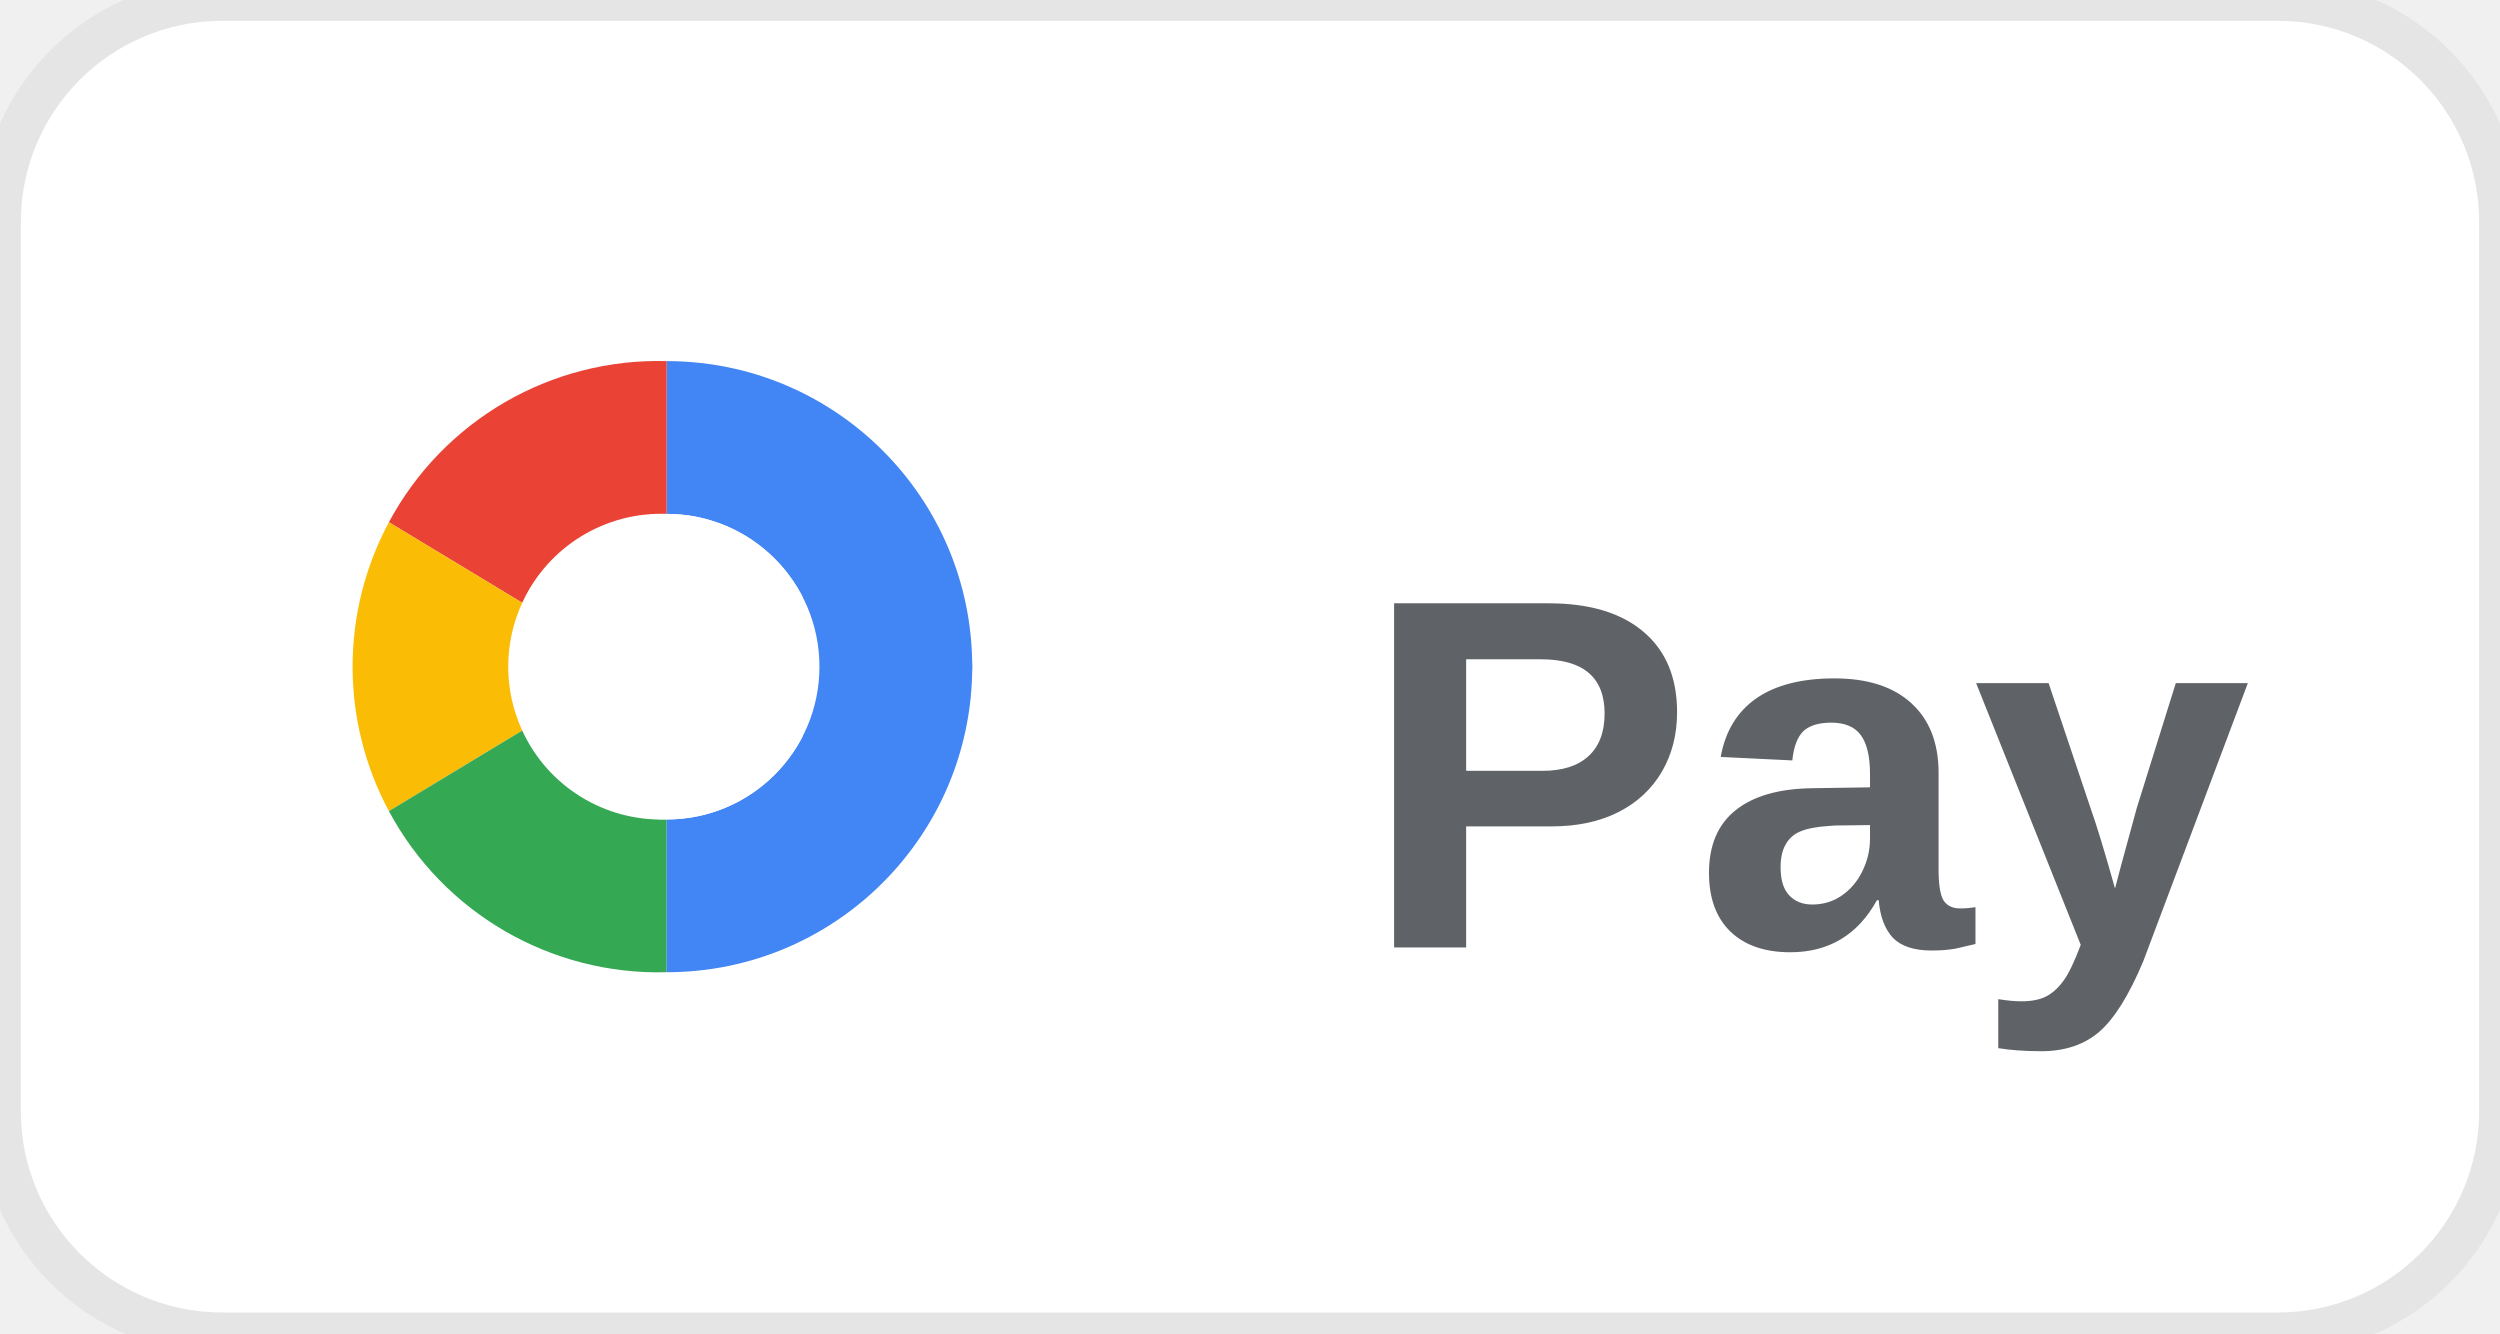
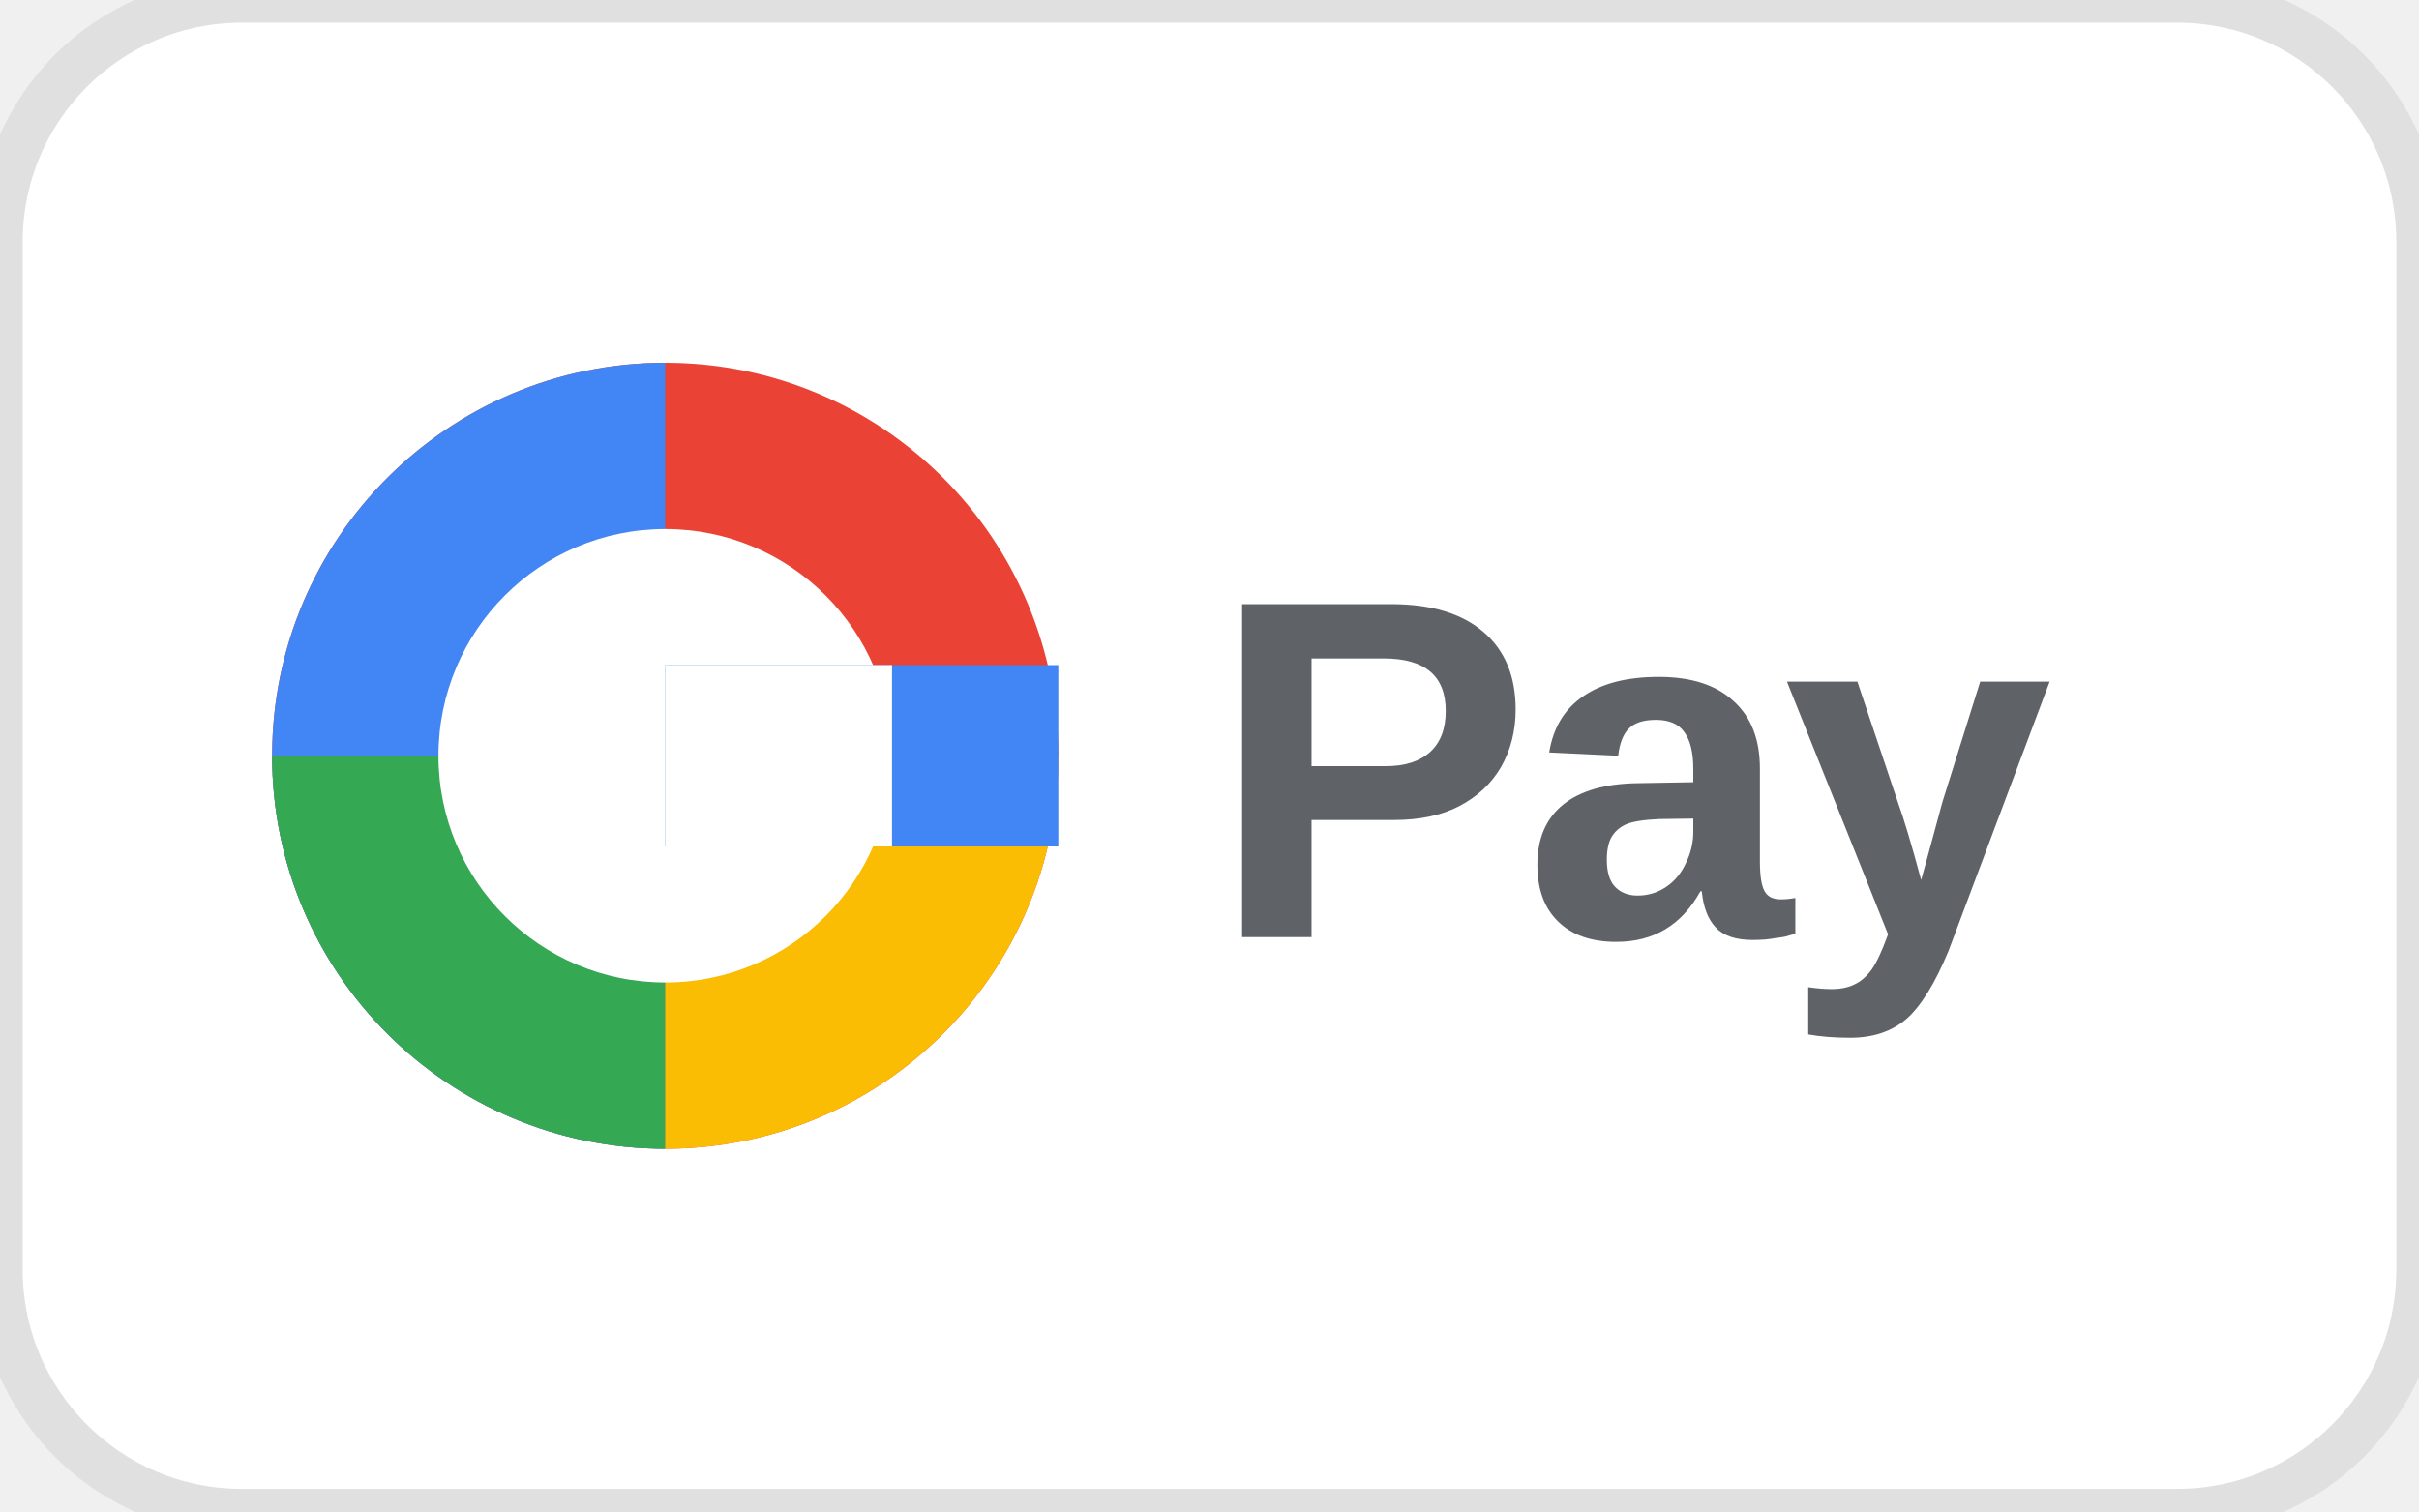
- <svg xmlns="http://www.w3.org/2000/svg" viewBox="0 0 90 48">
-   <rect width="90" height="48" rx="8" fill="#fff" />
-   <rect width="90" height="48" rx="8" fill="none" stroke="#e5e5e5" stroke-width="1.5" />
-   <path d="M24,13 A11,11 0 0,1 35,24 L29.5,24 A5.5,5.5 0 0,0 24,18.5 Z" fill="#4285F4" />
-   <path d="M24,13 A11,11 0 0,0 14,18.8 L18.8,21.7 A5.5,5.5 0 0,1 24,18.5 Z" fill="#EA4335" />
-   <path d="M14,18.8 A11,11 0 0,0 14,29.2 L18.8,26.3 A5.5,5.5 0 0,1 18.8,21.7 Z" fill="#FBBC05" />
-   <path d="M14,29.2 A11,11 0 0,0 24,35 L24,29.5 A5.5,5.5 0 0,1 18.8,26.3 Z" fill="#34A853" />
-   <path d="M24,35 A11,11 0 0,0 35,24 L29.5,24 A5.5,5.5 0 0,1 24,29.5 Z" fill="#4285F4" />
-   <rect x="22.5" y="21.5" width="12.5" height="5" rx="2.5" fill="#4285F4" />
-   <circle cx="24" cy="24" r="5.5" fill="#fff" />
-   <text x="65" y="29" text-anchor="middle" dominant-baseline="middle" fill="#5F6368" font-size="18" font-weight="700" font-family="'Google Sans','Product Sans',Arial,sans-serif" letter-spacing="0">Pay</text>
+ <svg xmlns="http://www.w3.org/2000/svg" viewBox="0 0 80 50">
+   <rect width="80" height="50" rx="8" fill="#fff" stroke="#e0e0e0" stroke-width="1.5" />
+   <defs>
+     <clipPath id="gc">
+       <circle cx="22" cy="25" r="13" />
+     </clipPath>
+   </defs>
+   <circle cx="22" cy="25" r="13" fill="#EA4335" />
+   <rect x="9" y="12" width="13" height="26" fill="#4285F4" clip-path="url(#gc)" />
+   <rect x="9" y="25" width="13" height="13" fill="#34A853" clip-path="url(#gc)" />
+   <rect x="22" y="25" width="13" height="13" fill="#FBBC04" clip-path="url(#gc)" />
+   <circle cx="22" cy="25" r="7.5" fill="#fff" />
+   <rect x="22" y="22" width="13" height="6" fill="#4285F4" />
+   <rect x="22" y="22" width="7.5" height="6" fill="#fff" />
+   <text x="40" y="31" fill="#5F6368" font-size="16" font-weight="600" font-family="Arial,sans-serif" letter-spacing="-0.3">Pay</text>
</svg>
